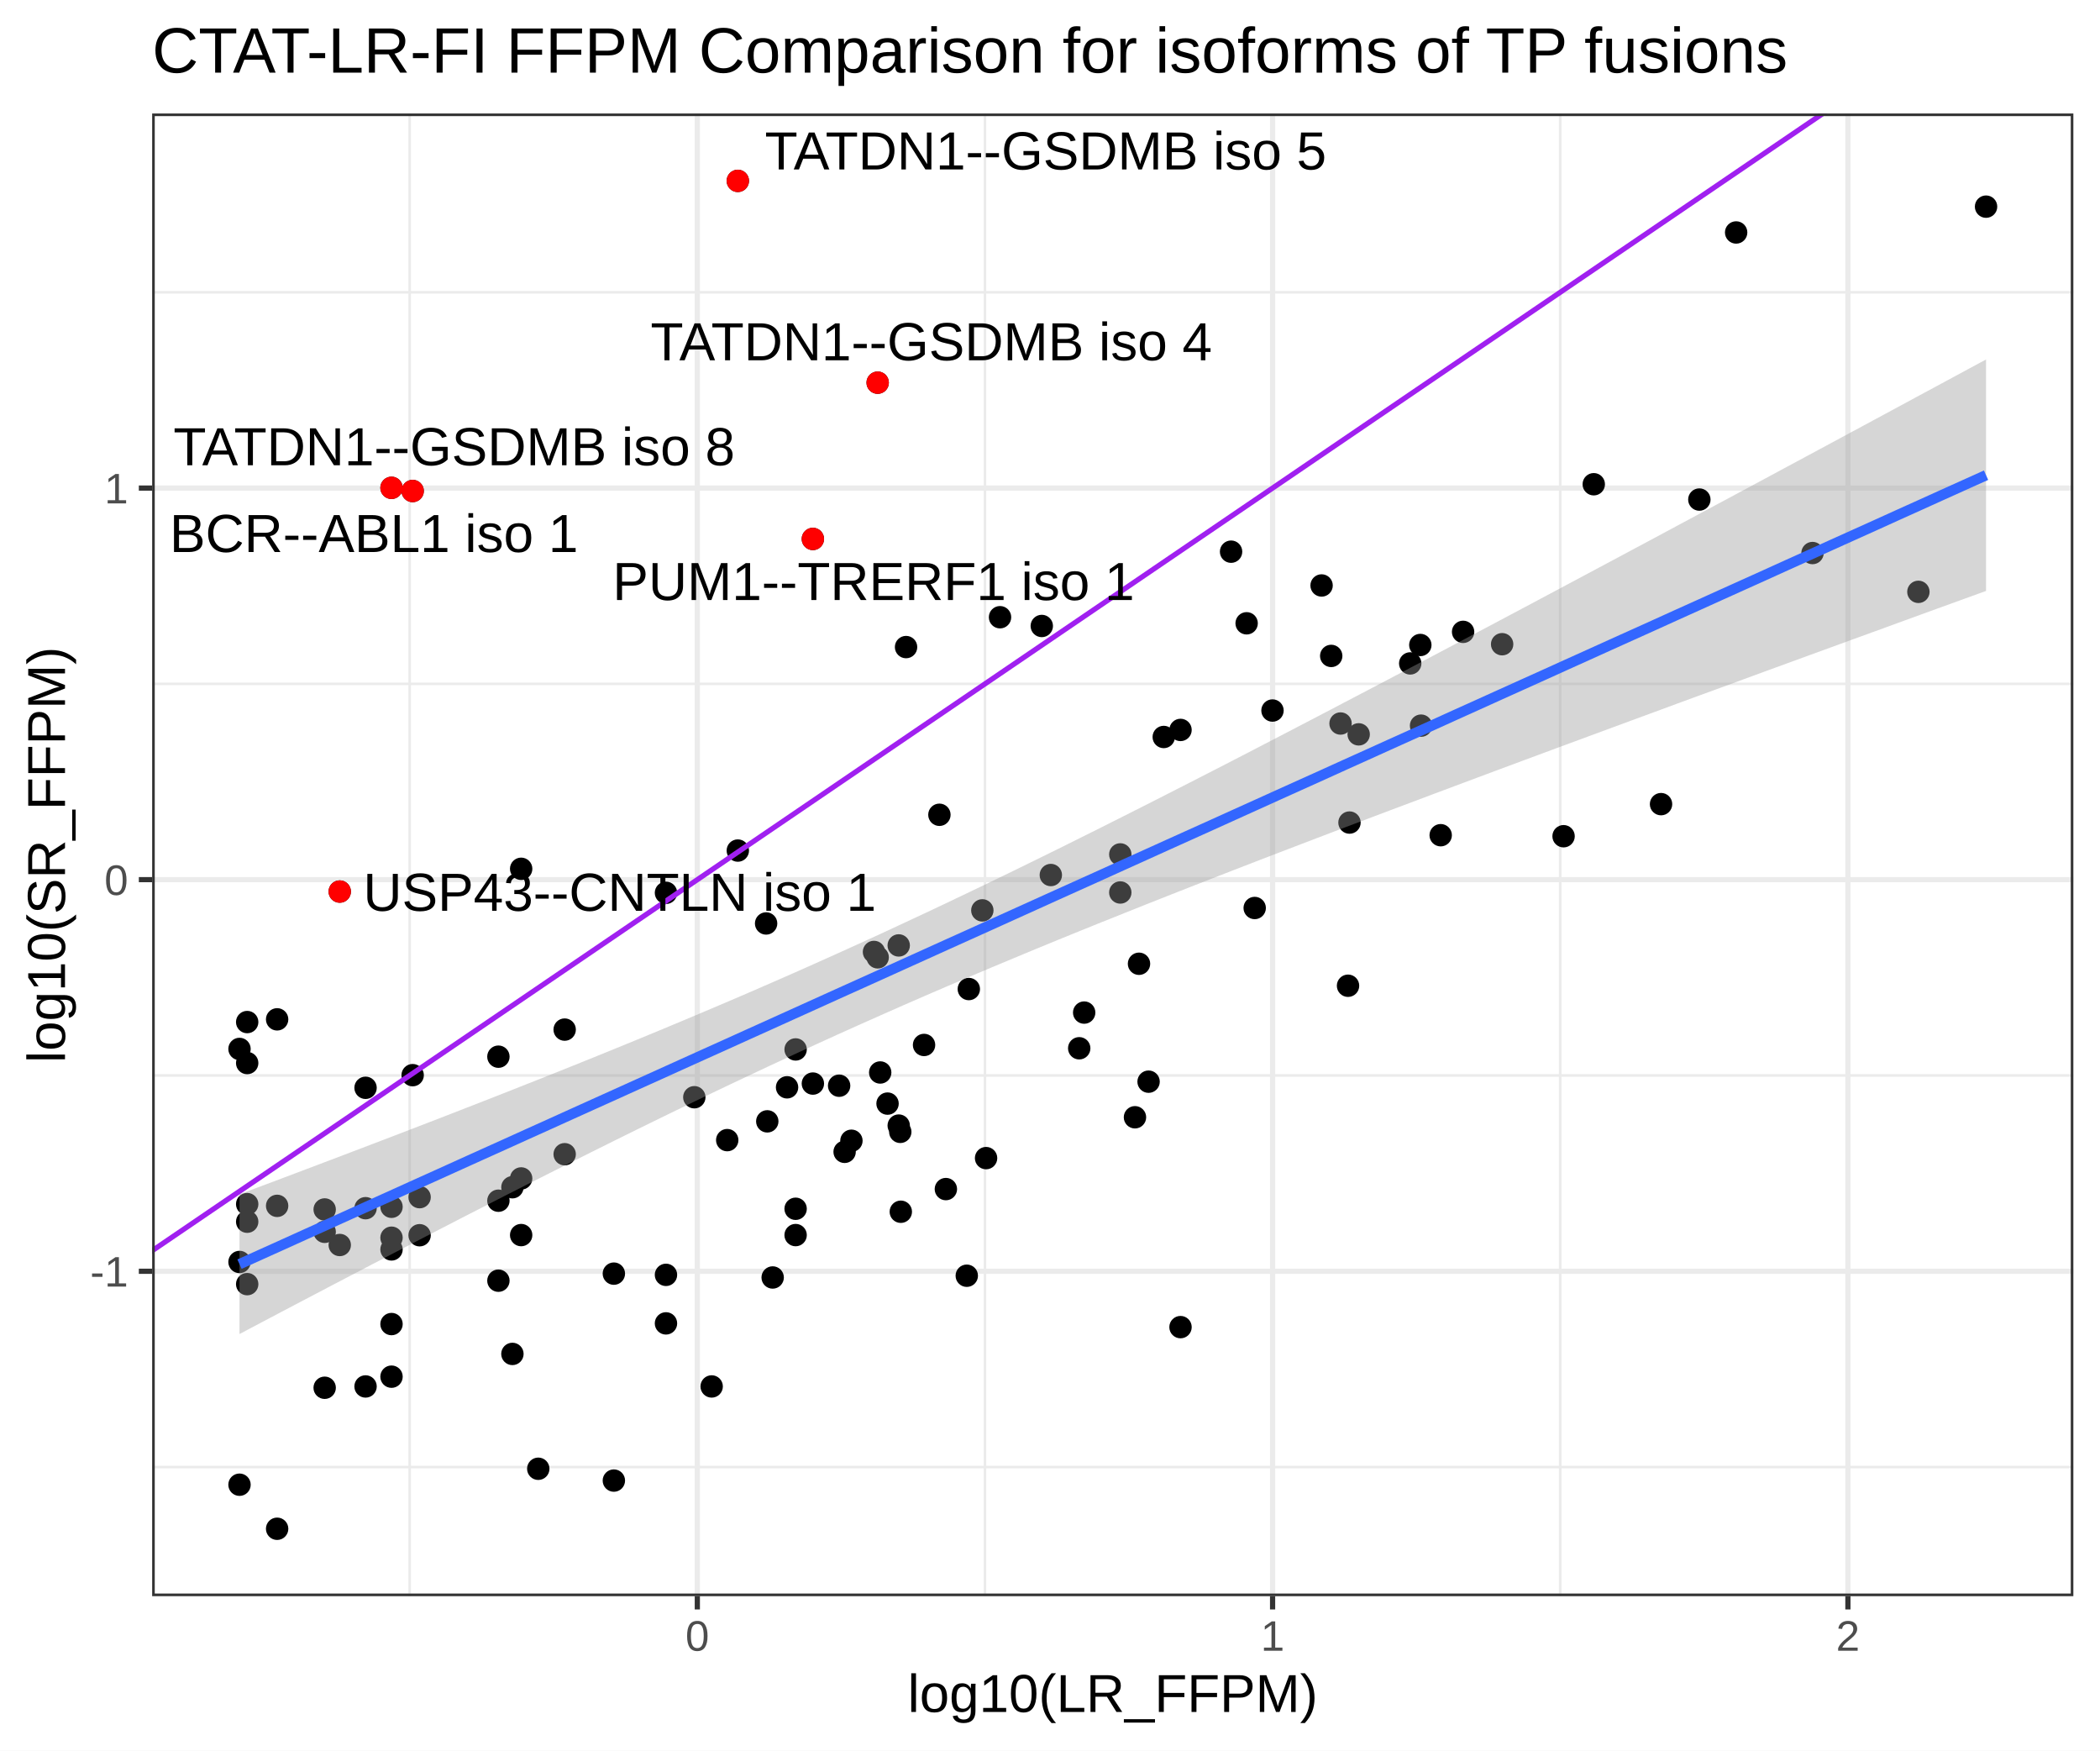
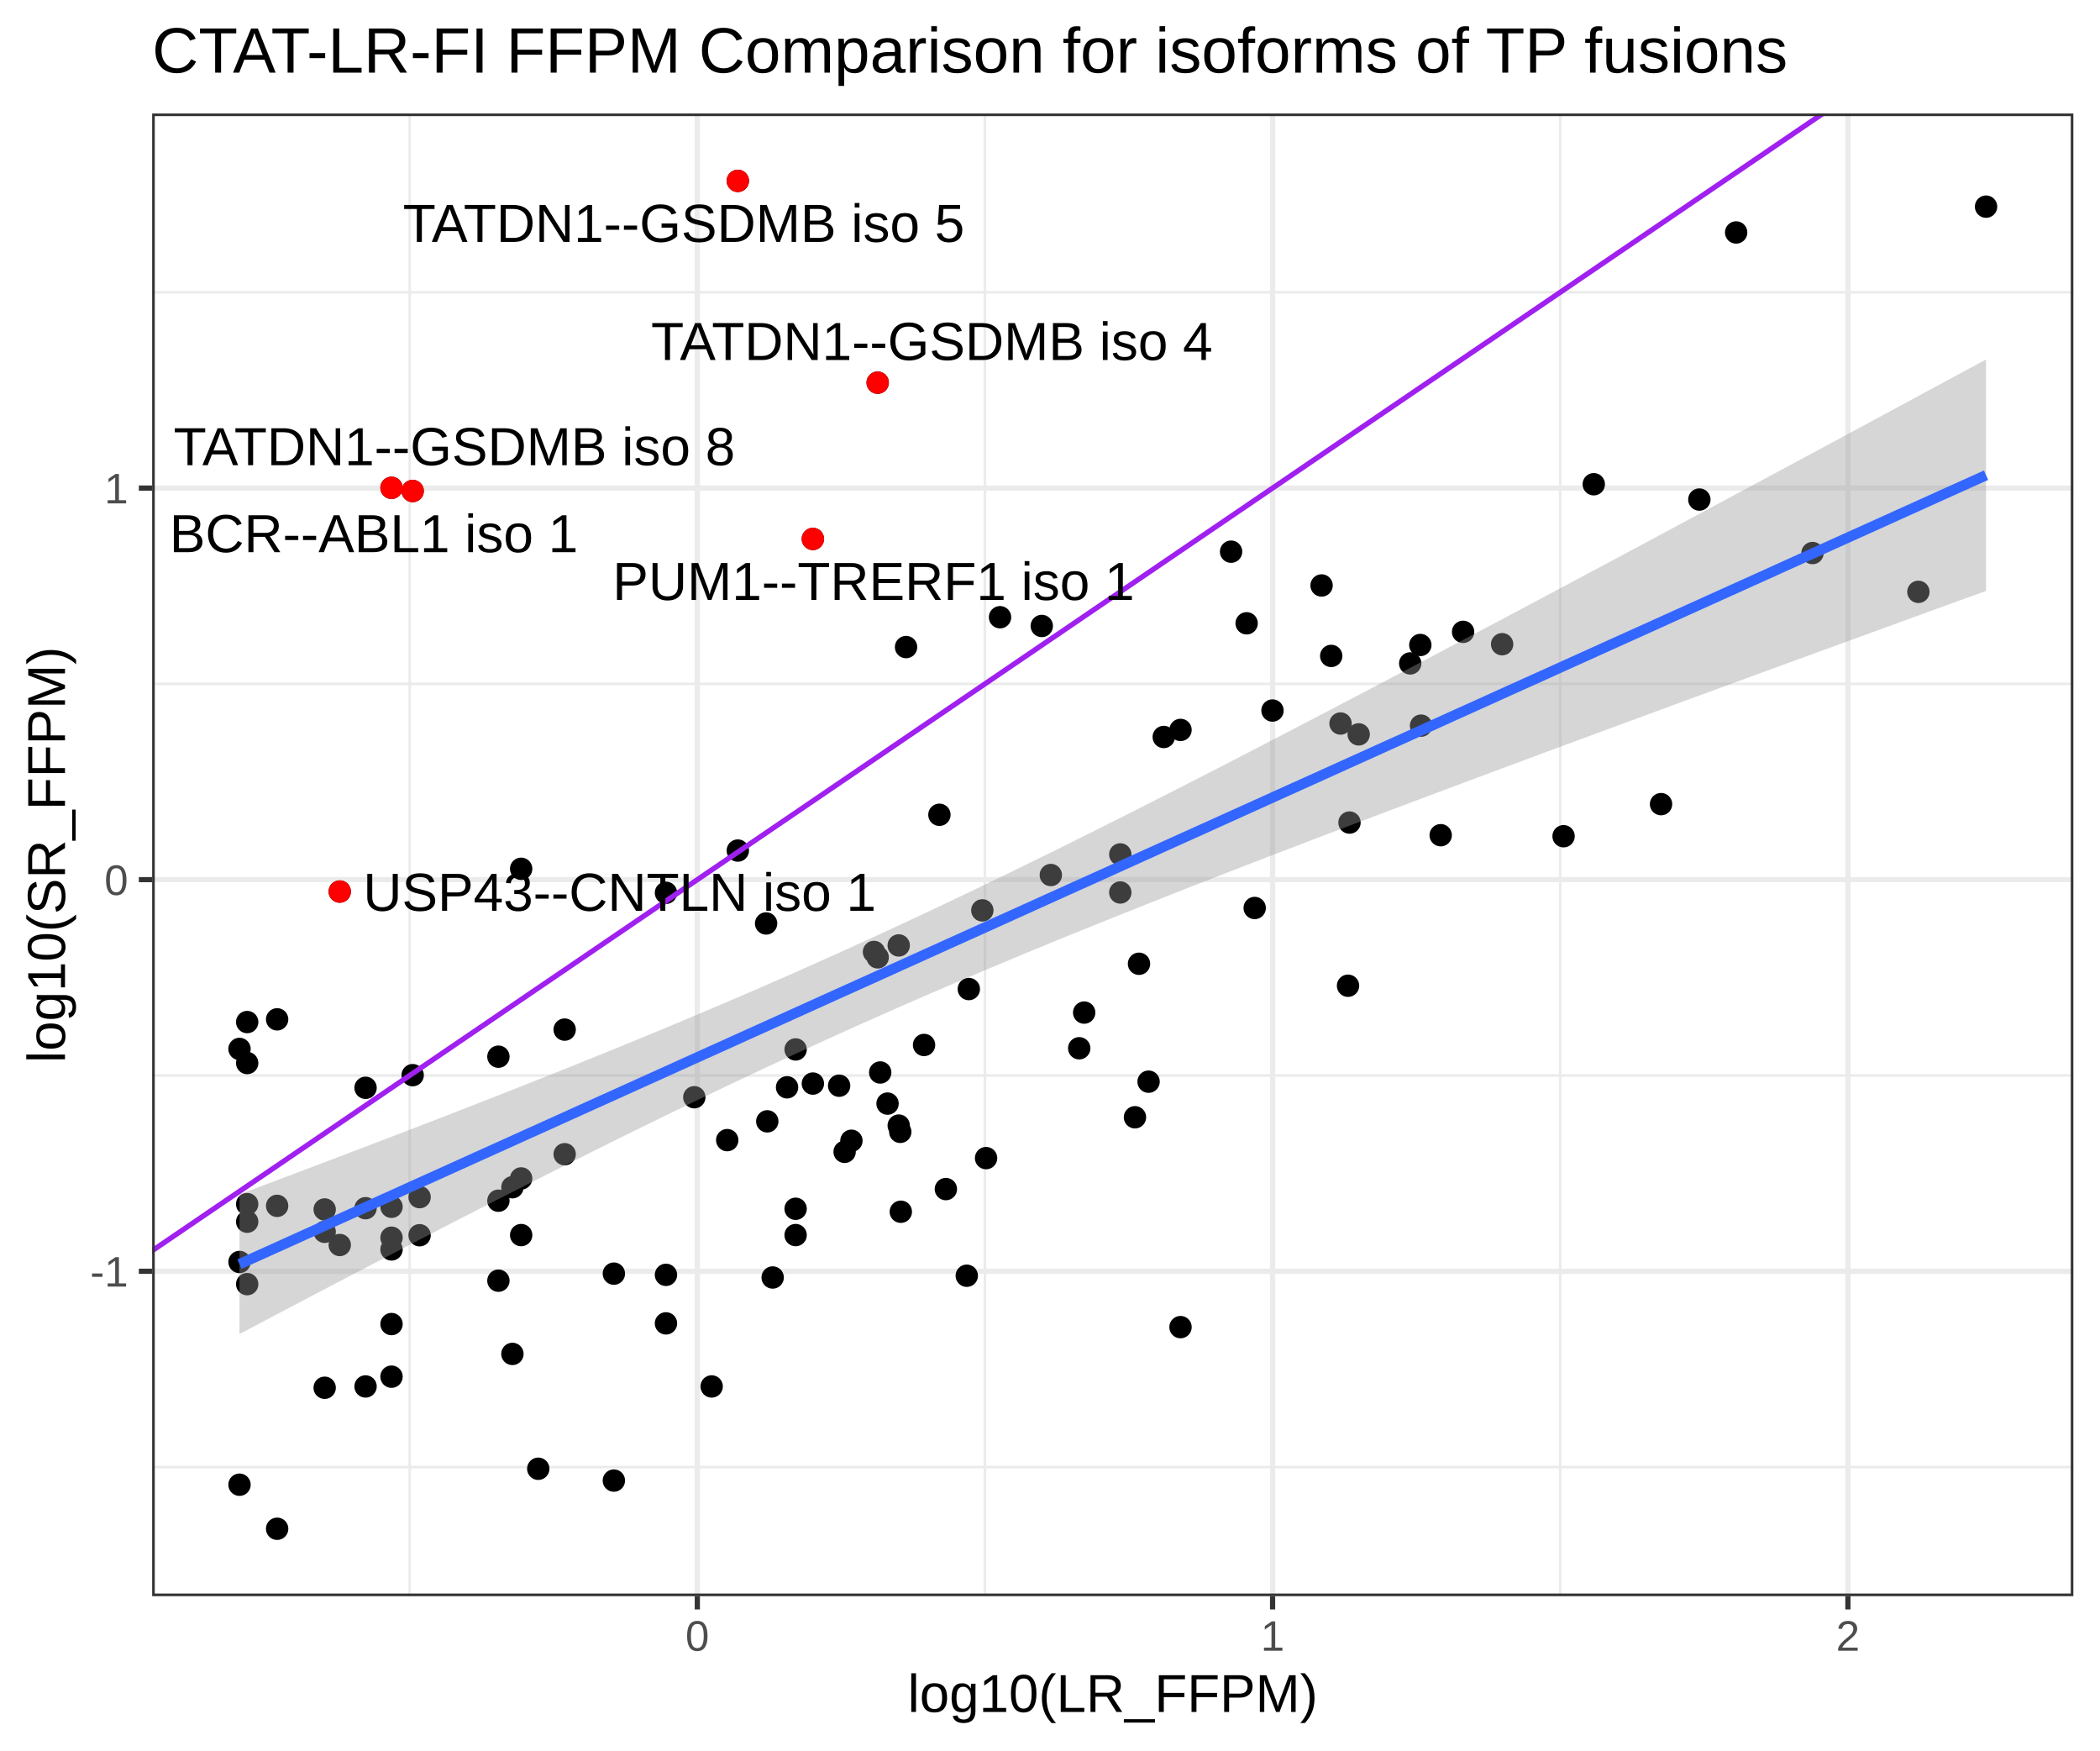
<svg xmlns="http://www.w3.org/2000/svg" class="svglite" width="432.00pt" height="360.00pt" viewBox="0 0 432.00 360.00">
  <defs>
    <style type="text/css">
    .svglite line, .svglite polyline, .svglite polygon, .svglite path, .svglite rect, .svglite circle {
      fill: none;
      stroke: #000000;
      stroke-linecap: round;
      stroke-linejoin: round;
      stroke-miterlimit: 10.00;
    }
    .svglite text {
      white-space: pre;
    }
  </style>
  </defs>
  <rect width="100%" height="100%" style="stroke: none; fill: #FFFFFF;" />
  <defs>
    <clipPath id="cpMC4wMHw0MzIuMDB8MC4wMHwzNjAuMDA=">
      <rect x="0.00" y="0.00" width="432.00" height="360.00" />
    </clipPath>
  </defs>
  <g clip-path="url(#cpMC4wMHw0MzIuMDB8MC4wMHwzNjAuMDA=)">
    <rect x="0" y="0.00" width="432.00" height="360.00" style="stroke-width: 1.07; stroke: #FFFFFF; fill: #FFFFFF;" />
  </g>
  <defs>
    <clipPath id="cpMzEuMzB8NDI2LjUyfDIzLjM0fDMyOC4yNw==">
      <rect x="31.30" y="23.34" width="395.22" height="304.93" />
    </clipPath>
  </defs>
  <g clip-path="url(#cpMzEuMzB8NDI2LjUyfDIzLjM0fDMyOC4yNw==)">
    <rect x="31.30" y="23.34" width="395.22" height="304.93" style="stroke-width: 1.07; stroke: none; fill: #FFFFFF;" />
    <polyline points="31.30,301.72 426.52,301.72 " style="stroke-width: 0.53; stroke: #EBEBEB; stroke-linecap: butt;" />
    <polyline points="31.30,221.18 426.52,221.18 " style="stroke-width: 0.53; stroke: #EBEBEB; stroke-linecap: butt;" />
    <polyline points="31.30,140.65 426.52,140.65 " style="stroke-width: 0.53; stroke: #EBEBEB; stroke-linecap: butt;" />
    <polyline points="31.30,60.11 426.52,60.11 " style="stroke-width: 0.53; stroke: #EBEBEB; stroke-linecap: butt;" />
    <polyline points="84.28,328.27 84.28,23.34 " style="stroke-width: 0.53; stroke: #EBEBEB; stroke-linecap: butt;" />
    <polyline points="202.62,328.27 202.62,23.34 " style="stroke-width: 0.53; stroke: #EBEBEB; stroke-linecap: butt;" />
    <polyline points="320.96,328.27 320.96,23.34 " style="stroke-width: 0.53; stroke: #EBEBEB; stroke-linecap: butt;" />
    <polyline points="31.30,261.45 426.52,261.45 " style="stroke-width: 1.07; stroke: #EBEBEB; stroke-linecap: butt;" />
    <polyline points="31.30,180.91 426.52,180.91 " style="stroke-width: 1.07; stroke: #EBEBEB; stroke-linecap: butt;" />
    <polyline points="31.30,100.38 426.52,100.38 " style="stroke-width: 1.07; stroke: #EBEBEB; stroke-linecap: butt;" />
    <polyline points="143.45,328.27 143.45,23.34 " style="stroke-width: 1.07; stroke: #EBEBEB; stroke-linecap: butt;" />
    <polyline points="261.79,328.27 261.79,23.34 " style="stroke-width: 1.07; stroke: #EBEBEB; stroke-linecap: butt;" />
    <polyline points="380.14,328.27 380.14,23.34 " style="stroke-width: 1.07; stroke: #EBEBEB; stroke-linecap: butt;" />
    <circle cx="223.03" cy="208.25" r="1.95" style="stroke-width: 0.71; fill: #000000;" />
    <circle cx="80.54" cy="283.13" r="1.95" style="stroke-width: 0.71; fill: #000000;" />
    <circle cx="242.85" cy="272.94" r="1.95" style="stroke-width: 0.71; fill: #000000;" />
    <circle cx="163.67" cy="248.60" r="1.95" style="stroke-width: 0.71; fill: #000000;" />
    <circle cx="239.40" cy="151.57" r="1.95" style="stroke-width: 0.71; fill: #000000;" />
    <circle cx="309.01" cy="132.49" r="1.95" style="stroke-width: 0.71; fill: #000000;" />
    <circle cx="105.41" cy="278.45" r="1.95" style="stroke-width: 0.71; fill: #000000;" />
    <circle cx="49.27" cy="259.54" r="1.95" style="stroke-width: 0.71; fill: #000000;" />
    <circle cx="202.85" cy="238.18" r="1.95" style="stroke-width: 0.71; fill: #000000;" />
    <circle cx="116.16" cy="237.38" r="1.95" style="stroke-width: 0.71; fill: #000000;" />
    <circle cx="80.54" cy="256.96" r="1.95" style="stroke-width: 0.71; fill: #000000;" />
    <circle cx="66.79" cy="253.34" r="1.95" style="stroke-width: 0.71; fill: #000000;" />
    <circle cx="126.28" cy="304.50" r="1.95" style="stroke-width: 0.71; fill: #000000;" />
    <circle cx="86.32" cy="246.21" r="1.95" style="stroke-width: 0.71; fill: #000000;" />
    <circle cx="296.37" cy="171.77" r="1.95" style="stroke-width: 0.71; fill: #000000;" />
    <circle cx="151.78" cy="174.93" r="1.95" style="stroke-width: 0.71; fill: #000000;" />
    <circle cx="84.89" cy="100.98" r="1.95" style="stroke-width: 0.71; fill: #000000;" />
    <circle cx="157.60" cy="189.92" r="1.95" style="stroke-width: 0.71; fill: #000000;" />
    <circle cx="327.86" cy="99.59" r="1.95" style="stroke-width: 0.71; fill: #000000;" />
    <circle cx="261.77" cy="146.13" r="1.95" style="stroke-width: 0.71; fill: #000000;" />
    <circle cx="216.17" cy="179.96" r="1.95" style="stroke-width: 0.71; fill: #000000;" />
    <circle cx="180.55" cy="78.70" r="1.95" style="stroke-width: 0.71; fill: #000000;" />
    <circle cx="151.78" cy="37.20" r="1.95" style="stroke-width: 0.71; fill: #000000;" />
    <circle cx="137.00" cy="262.19" r="1.95" style="stroke-width: 0.71; fill: #000000;" />
    <circle cx="137.00" cy="272.17" r="1.95" style="stroke-width: 0.71; fill: #000000;" />
    <circle cx="80.54" cy="100.33" r="1.95" style="stroke-width: 0.71; fill: #000000;" />
    <circle cx="80.54" cy="272.31" r="1.95" style="stroke-width: 0.71; fill: #000000;" />
    <circle cx="184.88" cy="194.44" r="1.95" style="stroke-width: 0.71; fill: #000000;" />
    <circle cx="181.07" cy="220.57" r="1.95" style="stroke-width: 0.71; fill: #000000;" />
    <circle cx="49.27" cy="305.35" r="1.95" style="stroke-width: 0.71; fill: #000000;" />
    <circle cx="182.58" cy="226.97" r="1.95" style="stroke-width: 0.71; fill: #000000;" />
    <circle cx="50.85" cy="251.26" r="1.95" style="stroke-width: 0.71; fill: #000000;" />
    <circle cx="69.89" cy="183.36" r="1.95" style="stroke-width: 0.71; fill: #000000;" />
    <circle cx="190.09" cy="214.91" r="1.95" style="stroke-width: 0.71; fill: #000000;" />
    <circle cx="253.25" cy="113.46" r="1.95" style="stroke-width: 0.71; fill: #000000;" />
    <circle cx="275.77" cy="148.80" r="1.95" style="stroke-width: 0.71; fill: #000000;" />
    <circle cx="161.91" cy="223.62" r="1.95" style="stroke-width: 0.71; fill: #000000;" />
    <circle cx="50.85" cy="210.20" r="1.95" style="stroke-width: 0.71; fill: #000000;" />
    <circle cx="279.50" cy="151.03" r="1.95" style="stroke-width: 0.71; fill: #000000;" />
    <circle cx="222.01" cy="215.59" r="1.95" style="stroke-width: 0.71; fill: #000000;" />
    <circle cx="193.25" cy="167.57" r="1.95" style="stroke-width: 0.71; fill: #000000;" />
    <circle cx="107.21" cy="242.36" r="1.95" style="stroke-width: 0.71; fill: #000000;" />
    <circle cx="126.28" cy="261.94" r="1.95" style="stroke-width: 0.71; fill: #000000;" />
    <circle cx="105.41" cy="244.17" r="1.95" style="stroke-width: 0.71; fill: #000000;" />
    <circle cx="163.67" cy="215.83" r="1.95" style="stroke-width: 0.71; fill: #000000;" />
    <circle cx="107.21" cy="254.01" r="1.95" style="stroke-width: 0.71; fill: #000000;" />
    <circle cx="242.85" cy="150.12" r="1.95" style="stroke-width: 0.71; fill: #000000;" />
    <circle cx="142.83" cy="225.66" r="1.95" style="stroke-width: 0.71; fill: #000000;" />
    <circle cx="50.85" cy="247.64" r="1.95" style="stroke-width: 0.71; fill: #000000;" />
    <circle cx="199.30" cy="203.41" r="1.95" style="stroke-width: 0.71; fill: #000000;" />
    <circle cx="186.39" cy="133.08" r="1.95" style="stroke-width: 0.71; fill: #000000;" />
    <circle cx="50.85" cy="218.63" r="1.95" style="stroke-width: 0.71; fill: #000000;" />
    <circle cx="50.85" cy="264.10" r="1.95" style="stroke-width: 0.71; fill: #000000;" />
    <circle cx="205.72" cy="126.94" r="1.95" style="stroke-width: 0.71; fill: #000000;" />
    <circle cx="300.98" cy="129.95" r="1.95" style="stroke-width: 0.71; fill: #000000;" />
    <circle cx="292.33" cy="149.24" r="1.95" style="stroke-width: 0.71; fill: #000000;" />
    <circle cx="163.67" cy="254.01" r="1.95" style="stroke-width: 0.71; fill: #000000;" />
    <circle cx="167.22" cy="110.84" r="1.95" style="stroke-width: 0.71; fill: #000000;" />
    <circle cx="86.32" cy="254.04" r="1.95" style="stroke-width: 0.71; fill: #000000;" />
    <circle cx="349.58" cy="102.74" r="1.95" style="stroke-width: 0.71; fill: #000000;" />
    <circle cx="184.88" cy="231.49" r="1.95" style="stroke-width: 0.71; fill: #000000;" />
    <circle cx="292.18" cy="132.65" r="1.95" style="stroke-width: 0.71; fill: #000000;" />
    <circle cx="185.31" cy="249.21" r="1.95" style="stroke-width: 0.71; fill: #000000;" />
    <circle cx="234.31" cy="198.21" r="1.95" style="stroke-width: 0.71; fill: #000000;" />
    <circle cx="158.95" cy="262.73" r="1.95" style="stroke-width: 0.71; fill: #000000;" />
    <circle cx="102.53" cy="246.94" r="1.95" style="stroke-width: 0.71; fill: #000000;" />
    <circle cx="66.79" cy="285.41" r="1.95" style="stroke-width: 0.71; fill: #000000;" />
    <circle cx="102.53" cy="217.32" r="1.95" style="stroke-width: 0.71; fill: #000000;" />
    <circle cx="408.56" cy="42.50" r="1.95" style="stroke-width: 0.71; fill: #000000;" />
    <circle cx="157.84" cy="230.62" r="1.95" style="stroke-width: 0.71; fill: #000000;" />
    <circle cx="75.20" cy="223.72" r="1.95" style="stroke-width: 0.71; fill: #000000;" />
    <circle cx="75.20" cy="248.48" r="1.95" style="stroke-width: 0.71; fill: #000000;" />
    <circle cx="357.15" cy="47.81" r="1.95" style="stroke-width: 0.71; fill: #000000;" />
    <circle cx="57.01" cy="209.64" r="1.95" style="stroke-width: 0.71; fill: #000000;" />
    <circle cx="57.01" cy="248.00" r="1.95" style="stroke-width: 0.71; fill: #000000;" />
    <circle cx="57.01" cy="314.41" r="1.95" style="stroke-width: 0.71; fill: #000000;" />
    <circle cx="230.46" cy="183.55" r="1.95" style="stroke-width: 0.71; fill: #000000;" />
    <circle cx="233.48" cy="229.78" r="1.95" style="stroke-width: 0.71; fill: #000000;" />
    <circle cx="256.45" cy="128.19" r="1.95" style="stroke-width: 0.71; fill: #000000;" />
    <circle cx="214.31" cy="128.74" r="1.95" style="stroke-width: 0.71; fill: #000000;" />
    <circle cx="84.89" cy="221.12" r="1.95" style="stroke-width: 0.71; fill: #000000;" />
    <circle cx="80.54" cy="248.19" r="1.95" style="stroke-width: 0.71; fill: #000000;" />
    <circle cx="290.10" cy="136.44" r="1.95" style="stroke-width: 0.71; fill: #000000;" />
    <circle cx="172.62" cy="223.29" r="1.95" style="stroke-width: 0.71; fill: #000000;" />
    <circle cx="271.87" cy="120.41" r="1.95" style="stroke-width: 0.71; fill: #000000;" />
    <circle cx="179.79" cy="195.78" r="1.95" style="stroke-width: 0.71; fill: #000000;" />
    <circle cx="102.53" cy="263.39" r="1.95" style="stroke-width: 0.71; fill: #000000;" />
    <circle cx="66.79" cy="248.74" r="1.95" style="stroke-width: 0.71; fill: #000000;" />
    <circle cx="194.58" cy="244.55" r="1.95" style="stroke-width: 0.71; fill: #000000;" />
    <circle cx="149.60" cy="234.48" r="1.95" style="stroke-width: 0.71; fill: #000000;" />
    <circle cx="80.54" cy="254.55" r="1.95" style="stroke-width: 0.71; fill: #000000;" />
    <circle cx="107.21" cy="178.68" r="1.95" style="stroke-width: 0.71; fill: #000000;" />
    <circle cx="394.64" cy="121.72" r="1.95" style="stroke-width: 0.71; fill: #000000;" />
    <circle cx="341.70" cy="165.38" r="1.95" style="stroke-width: 0.71; fill: #000000;" />
    <circle cx="321.65" cy="171.98" r="1.95" style="stroke-width: 0.71; fill: #000000;" />
    <circle cx="277.31" cy="202.73" r="1.95" style="stroke-width: 0.71; fill: #000000;" />
    <circle cx="198.88" cy="262.37" r="1.95" style="stroke-width: 0.71; fill: #000000;" />
    <circle cx="236.28" cy="222.46" r="1.95" style="stroke-width: 0.71; fill: #000000;" />
    <circle cx="146.40" cy="285.14" r="1.95" style="stroke-width: 0.71; fill: #000000;" />
    <circle cx="110.73" cy="302.07" r="1.95" style="stroke-width: 0.71; fill: #000000;" />
    <circle cx="75.20" cy="285.14" r="1.95" style="stroke-width: 0.71; fill: #000000;" />
    <circle cx="273.85" cy="134.90" r="1.95" style="stroke-width: 0.71; fill: #000000;" />
    <circle cx="180.55" cy="196.89" r="1.95" style="stroke-width: 0.71; fill: #000000;" />
    <circle cx="202.08" cy="187.23" r="1.95" style="stroke-width: 0.71; fill: #000000;" />
    <circle cx="230.46" cy="175.72" r="1.95" style="stroke-width: 0.71; fill: #000000;" />
    <circle cx="137.00" cy="183.62" r="1.95" style="stroke-width: 0.71; fill: #000000;" />
    <circle cx="69.89" cy="256.05" r="1.95" style="stroke-width: 0.71; fill: #000000;" />
    <circle cx="372.86" cy="113.74" r="1.95" style="stroke-width: 0.71; fill: #000000;" />
    <circle cx="175.15" cy="234.61" r="1.95" style="stroke-width: 0.71; fill: #000000;" />
    <circle cx="167.22" cy="222.85" r="1.95" style="stroke-width: 0.71; fill: #000000;" />
    <circle cx="277.61" cy="169.17" r="1.95" style="stroke-width: 0.71; fill: #000000;" />
    <circle cx="258.11" cy="186.74" r="1.95" style="stroke-width: 0.71; fill: #000000;" />
    <circle cx="185.20" cy="232.78" r="1.95" style="stroke-width: 0.71; fill: #000000;" />
    <circle cx="116.16" cy="211.75" r="1.95" style="stroke-width: 0.71; fill: #000000;" />
    <circle cx="173.75" cy="236.89" r="1.95" style="stroke-width: 0.71; fill: #000000;" />
    <circle cx="49.27" cy="215.73" r="1.95" style="stroke-width: 0.71; fill: #000000;" />
    <polygon points="49.27,245.62 53.81,243.92 58.36,242.21 62.91,240.49 67.46,238.77 72.01,237.04 76.55,235.31 81.10,233.57 85.65,231.82 90.20,230.07 94.75,228.30 99.29,226.53 103.84,224.75 108.39,222.95 112.94,221.15 117.49,219.33 122.03,217.50 126.58,215.65 131.13,213.79 135.68,211.91 140.23,210.01 144.77,208.10 149.32,206.17 153.87,204.22 158.42,202.24 162.97,200.25 167.51,198.23 172.06,196.19 176.61,194.13 181.16,192.05 185.71,189.94 190.25,187.82 194.80,185.67 199.35,183.50 203.90,181.32 208.45,179.11 212.99,176.89 217.54,174.65 222.09,172.39 226.64,170.12 231.19,167.83 235.73,165.54 240.28,163.23 244.83,160.91 249.38,158.58 253.93,156.24 258.47,153.89 263.02,151.53 267.57,149.16 272.12,146.79 276.66,144.41 281.21,142.03 285.76,139.64 290.31,137.24 294.86,134.84 299.40,132.44 303.95,130.03 308.50,127.62 313.05,125.20 317.60,122.78 322.14,120.36 326.69,117.93 331.24,115.50 335.79,113.07 340.34,110.64 344.88,108.20 349.43,105.76 353.98,103.32 358.53,100.88 363.08,98.44 367.62,95.99 372.17,93.55 376.72,91.10 381.27,88.65 385.82,86.20 390.36,83.75 394.91,81.29 399.46,78.84 404.01,76.38 408.56,73.93 408.56,121.53 404.01,123.18 399.46,124.83 394.91,126.48 390.36,128.14 385.82,129.80 381.27,131.45 376.72,133.11 372.17,134.77 367.62,136.43 363.08,138.09 358.53,139.76 353.98,141.43 349.43,143.09 344.88,144.76 340.34,146.44 335.79,148.11 331.24,149.79 326.69,151.47 322.14,153.15 317.60,154.83 313.05,156.52 308.50,158.21 303.95,159.91 299.40,161.61 294.86,163.31 290.31,165.02 285.76,166.73 281.21,168.45 276.66,170.17 272.12,171.90 267.57,173.64 263.02,175.38 258.47,177.13 253.93,178.89 249.38,180.66 244.83,182.43 240.28,184.22 235.73,186.02 231.19,187.83 226.64,189.65 222.09,191.49 217.54,193.34 212.99,195.21 208.45,197.10 203.90,199.00 199.35,200.92 194.80,202.86 190.25,204.82 185.71,206.80 181.16,208.81 176.61,210.83 172.06,212.88 167.51,214.95 162.97,217.04 158.42,219.15 153.87,221.29 149.32,223.44 144.77,225.62 140.23,227.81 135.68,230.02 131.13,232.25 126.58,234.50 122.03,236.76 117.49,239.04 112.94,241.33 108.39,243.63 103.84,245.94 99.29,248.27 94.75,250.60 90.20,252.95 85.65,255.30 81.10,257.66 76.55,260.03 72.01,262.40 67.46,264.78 62.91,267.17 58.36,269.56 53.81,271.96 49.27,274.36 " style="stroke-width: 0.00; stroke: none; stroke-linecap: butt; fill: #999999; fill-opacity: 0.40;" />
    <polyline points="49.27,245.62 53.81,243.92 58.36,242.21 62.91,240.49 67.46,238.77 72.01,237.04 76.55,235.31 81.10,233.57 85.65,231.82 90.20,230.07 94.75,228.30 99.29,226.53 103.84,224.75 108.39,222.95 112.94,221.15 117.49,219.33 122.03,217.50 126.58,215.65 131.13,213.79 135.68,211.91 140.23,210.01 144.77,208.10 149.32,206.17 153.87,204.22 158.42,202.24 162.97,200.25 167.51,198.23 172.06,196.19 176.61,194.13 181.16,192.05 185.71,189.94 190.25,187.82 194.80,185.67 199.35,183.50 203.90,181.32 208.45,179.11 212.99,176.89 217.54,174.65 222.09,172.39 226.64,170.12 231.19,167.83 235.73,165.54 240.28,163.23 244.83,160.91 249.38,158.58 253.93,156.24 258.47,153.89 263.02,151.53 267.57,149.16 272.12,146.79 276.66,144.41 281.21,142.03 285.76,139.64 290.31,137.24 294.86,134.84 299.40,132.44 303.95,130.03 308.50,127.62 313.05,125.20 317.60,122.78 322.14,120.36 326.69,117.93 331.24,115.50 335.79,113.07 340.34,110.64 344.88,108.20 349.43,105.76 353.98,103.32 358.53,100.88 363.08,98.44 367.62,95.99 372.17,93.55 376.72,91.10 381.27,88.65 385.82,86.20 390.36,83.75 394.91,81.29 399.46,78.84 404.01,76.38 408.56,73.93 " style="stroke-width: 2.13; stroke: none; stroke-linecap: butt;" />
    <polyline points="408.56,121.53 404.01,123.18 399.46,124.83 394.91,126.48 390.36,128.14 385.82,129.80 381.27,131.45 376.72,133.11 372.17,134.77 367.62,136.43 363.08,138.09 358.53,139.76 353.98,141.43 349.43,143.09 344.88,144.76 340.34,146.44 335.79,148.11 331.24,149.79 326.69,151.47 322.14,153.15 317.60,154.83 313.05,156.52 308.50,158.21 303.95,159.91 299.40,161.61 294.86,163.31 290.31,165.02 285.76,166.73 281.21,168.45 276.66,170.17 272.12,171.90 267.57,173.64 263.02,175.38 258.47,177.13 253.93,178.89 249.38,180.66 244.83,182.43 240.28,184.22 235.73,186.02 231.19,187.83 226.64,189.65 222.09,191.49 217.54,193.34 212.99,195.21 208.45,197.10 203.90,199.00 199.35,200.92 194.80,202.86 190.25,204.82 185.71,206.80 181.16,208.81 176.61,210.83 172.06,212.88 167.51,214.95 162.97,217.04 158.42,219.15 153.87,221.29 149.32,223.44 144.77,225.62 140.23,227.81 135.68,230.02 131.13,232.25 126.58,234.50 122.03,236.76 117.49,239.04 112.94,241.33 108.39,243.63 103.84,245.94 99.29,248.27 94.75,250.60 90.20,252.95 85.65,255.30 81.10,257.66 76.55,260.03 72.01,262.40 67.46,264.78 62.91,267.17 58.36,269.56 53.81,271.96 49.27,274.36 " style="stroke-width: 2.13; stroke: none; stroke-linecap: butt;" />
    <polyline points="49.27,259.99 53.81,257.94 58.36,255.89 62.91,253.83 67.46,251.78 72.01,249.72 76.55,247.67 81.10,245.62 85.65,243.56 90.20,241.51 94.75,239.45 99.29,237.40 103.84,235.35 108.39,233.29 112.94,231.24 117.49,229.18 122.03,227.13 126.58,225.08 131.13,223.02 135.68,220.97 140.23,218.91 144.77,216.86 149.32,214.81 153.87,212.75 158.42,210.70 162.97,208.64 167.51,206.59 172.06,204.53 176.61,202.48 181.16,200.43 185.71,198.37 190.25,196.32 194.80,194.26 199.35,192.21 203.90,190.16 208.45,188.10 212.99,186.05 217.54,183.99 222.09,181.94 226.64,179.89 231.19,177.83 235.73,175.78 240.28,173.72 244.83,171.67 249.38,169.62 253.93,167.56 258.47,165.51 263.02,163.45 267.57,161.40 272.12,159.35 276.66,157.29 281.21,155.24 285.76,153.18 290.31,151.13 294.86,149.08 299.40,147.02 303.95,144.97 308.50,142.91 313.05,140.86 317.60,138.81 322.14,136.75 326.69,134.70 331.24,132.64 335.79,130.59 340.34,128.54 344.88,126.48 349.43,124.43 353.98,122.37 358.53,120.32 363.08,118.27 367.62,116.21 372.17,114.16 376.72,112.10 381.27,110.05 385.82,108.00 390.36,105.94 394.91,103.89 399.46,101.83 404.01,99.78 408.56,97.73 " style="stroke-width: 2.13; stroke: #3366FF; stroke-linecap: butt;" />
    <line x1="-363.92" y1="526.19" x2="821.74" y2="-280.68" style="stroke-width: 1.07; stroke: #A020F0; stroke-linecap: butt;" />
    <circle cx="151.78" cy="37.20" r="1.95" style="stroke-width: 0.71; stroke: #FF0000; fill: #FF0000;" />
    <circle cx="80.54" cy="100.33" r="1.95" style="stroke-width: 0.71; stroke: #FF0000; fill: #FF0000;" />
    <circle cx="84.89" cy="100.98" r="1.95" style="stroke-width: 0.71; stroke: #FF0000; fill: #FF0000;" />
    <circle cx="180.55" cy="78.70" r="1.95" style="stroke-width: 0.71; stroke: #FF0000; fill: #FF0000;" />
    <circle cx="167.22" cy="110.84" r="1.95" style="stroke-width: 0.71; stroke: #FF0000; fill: #FF0000;" />
    <circle cx="69.89" cy="183.36" r="1.95" style="stroke-width: 0.71; stroke: #FF0000; fill: #FF0000;" />
-     <text x="215.10" y="34.85" text-anchor="middle" style="font-size: 11.04px; font-family: &quot;Arial&quot;;" textLength="117.06px" lengthAdjust="spacingAndGlyphs">TATDN1--GSDMB iso 5</text>
-     <text x="93.43" y="95.69" text-anchor="middle" style="font-size: 11.04px; font-family: &quot;Arial&quot;;" textLength="117.06px" lengthAdjust="spacingAndGlyphs">TATDN1--GSDMB iso 8</text>
-     <text x="76.92" y="113.53" text-anchor="middle" style="font-size: 11.04px; font-family: &quot;Arial&quot;;" textLength="83.98px" lengthAdjust="spacingAndGlyphs">BCR--ABL1 iso 1</text>
-     <text x="191.59" y="74.09" text-anchor="middle" style="font-size: 11.04px; font-family: &quot;Arial&quot;;" textLength="117.06px" lengthAdjust="spacingAndGlyphs">TATDN1--GSDMB iso 4</text>
-     <text x="179.70" y="123.41" text-anchor="middle" style="font-size: 11.04px; font-family: &quot;Arial&quot;;" textLength="107.25px" lengthAdjust="spacingAndGlyphs">PUM1--TRERF1 iso 1</text>
-     <text x="127.47" y="187.32" text-anchor="middle" style="font-size: 11.04px; font-family: &quot;Arial&quot;;" textLength="105.42px" lengthAdjust="spacingAndGlyphs">USP43--CNTLN iso 1</text>
+     <text x="140.65" y="49.75" text-anchor="middle" style="font-size: 11.04px; font-family: &quot;Arial&quot;;" textLength="117.06px" lengthAdjust="spacingAndGlyphs">TATDN1--GSDMB iso 5</text>
+     <text x="93.47" y="95.67" text-anchor="middle" style="font-size: 11.04px; font-family: &quot;Arial&quot;;" textLength="117.06px" lengthAdjust="spacingAndGlyphs">TATDN1--GSDMB iso 8</text>
+     <text x="76.89" y="113.56" text-anchor="middle" style="font-size: 11.04px; font-family: &quot;Arial&quot;;" textLength="83.98px" lengthAdjust="spacingAndGlyphs">BCR--ABL1 iso 1</text>
+     <text x="191.70" y="74.04" text-anchor="middle" style="font-size: 11.04px; font-family: &quot;Arial&quot;;" textLength="117.06px" lengthAdjust="spacingAndGlyphs">TATDN1--GSDMB iso 4</text>
+     <text x="179.70" y="123.39" text-anchor="middle" style="font-size: 11.04px; font-family: &quot;Arial&quot;;" textLength="107.25px" lengthAdjust="spacingAndGlyphs">PUM1--TRERF1 iso 1</text>
+     <text x="127.46" y="187.32" text-anchor="middle" style="font-size: 11.04px; font-family: &quot;Arial&quot;;" textLength="105.42px" lengthAdjust="spacingAndGlyphs">USP43--CNTLN iso 1</text>
    <rect x="31.30" y="23.34" width="395.22" height="304.93" style="stroke-width: 1.07; stroke: #333333;" />
  </g>
  <g clip-path="url(#cpMC4wMHw0MzIuMDB8MC4wMHwzNjAuMDA=)">
    <text x="26.37" y="264.60" text-anchor="end" style="font-size: 8.80px;fill: #4D4D4D; font-family: &quot;Arial&quot;;" textLength="7.83px" lengthAdjust="spacingAndGlyphs">-1</text>
    <text x="26.37" y="184.07" text-anchor="end" style="font-size: 8.80px;fill: #4D4D4D; font-family: &quot;Arial&quot;;" textLength="4.90px" lengthAdjust="spacingAndGlyphs">0</text>
    <text x="26.37" y="103.53" text-anchor="end" style="font-size: 8.80px;fill: #4D4D4D; font-family: &quot;Arial&quot;;" textLength="4.90px" lengthAdjust="spacingAndGlyphs">1</text>
    <polyline points="28.56,261.45 31.30,261.45 " style="stroke-width: 1.07; stroke: #333333; stroke-linecap: butt;" />
    <polyline points="28.56,180.91 31.30,180.91 " style="stroke-width: 1.07; stroke: #333333; stroke-linecap: butt;" />
    <polyline points="28.56,100.38 31.30,100.38 " style="stroke-width: 1.07; stroke: #333333; stroke-linecap: butt;" />
    <polyline points="143.45,331.01 143.45,328.27 " style="stroke-width: 1.07; stroke: #333333; stroke-linecap: butt;" />
    <polyline points="261.79,331.01 261.79,328.27 " style="stroke-width: 1.07; stroke: #333333; stroke-linecap: butt;" />
    <polyline points="380.14,331.01 380.14,328.27 " style="stroke-width: 1.07; stroke: #333333; stroke-linecap: butt;" />
    <text x="143.45" y="339.50" text-anchor="middle" style="font-size: 8.80px;fill: #4D4D4D; font-family: &quot;Arial&quot;;" textLength="4.90px" lengthAdjust="spacingAndGlyphs">0</text>
    <text x="261.79" y="339.50" text-anchor="middle" style="font-size: 8.80px;fill: #4D4D4D; font-family: &quot;Arial&quot;;" textLength="4.90px" lengthAdjust="spacingAndGlyphs">1</text>
    <text x="380.14" y="339.50" text-anchor="middle" style="font-size: 8.80px;fill: #4D4D4D; font-family: &quot;Arial&quot;;" textLength="4.90px" lengthAdjust="spacingAndGlyphs">2</text>
    <text x="228.91" y="352.09" text-anchor="middle" style="font-size: 11.00px; font-family: &quot;Arial&quot;;" textLength="84.37px" lengthAdjust="spacingAndGlyphs">log10(LR_FFPM)</text>
    <text transform="translate(13.37,175.80) rotate(-90)" text-anchor="middle" style="font-size: 11.00px; font-family: &quot;Arial&quot;;" textLength="85.59px" lengthAdjust="spacingAndGlyphs">log10(SR_FFPM)</text>
    <text x="31.30" y="14.94" style="font-size: 13.20px; font-family: &quot;Arial&quot;;" textLength="339.36px" lengthAdjust="spacingAndGlyphs">CTAT-LR-FI FFPM Comparison for isoforms of TP fusions</text>
  </g>
</svg>
